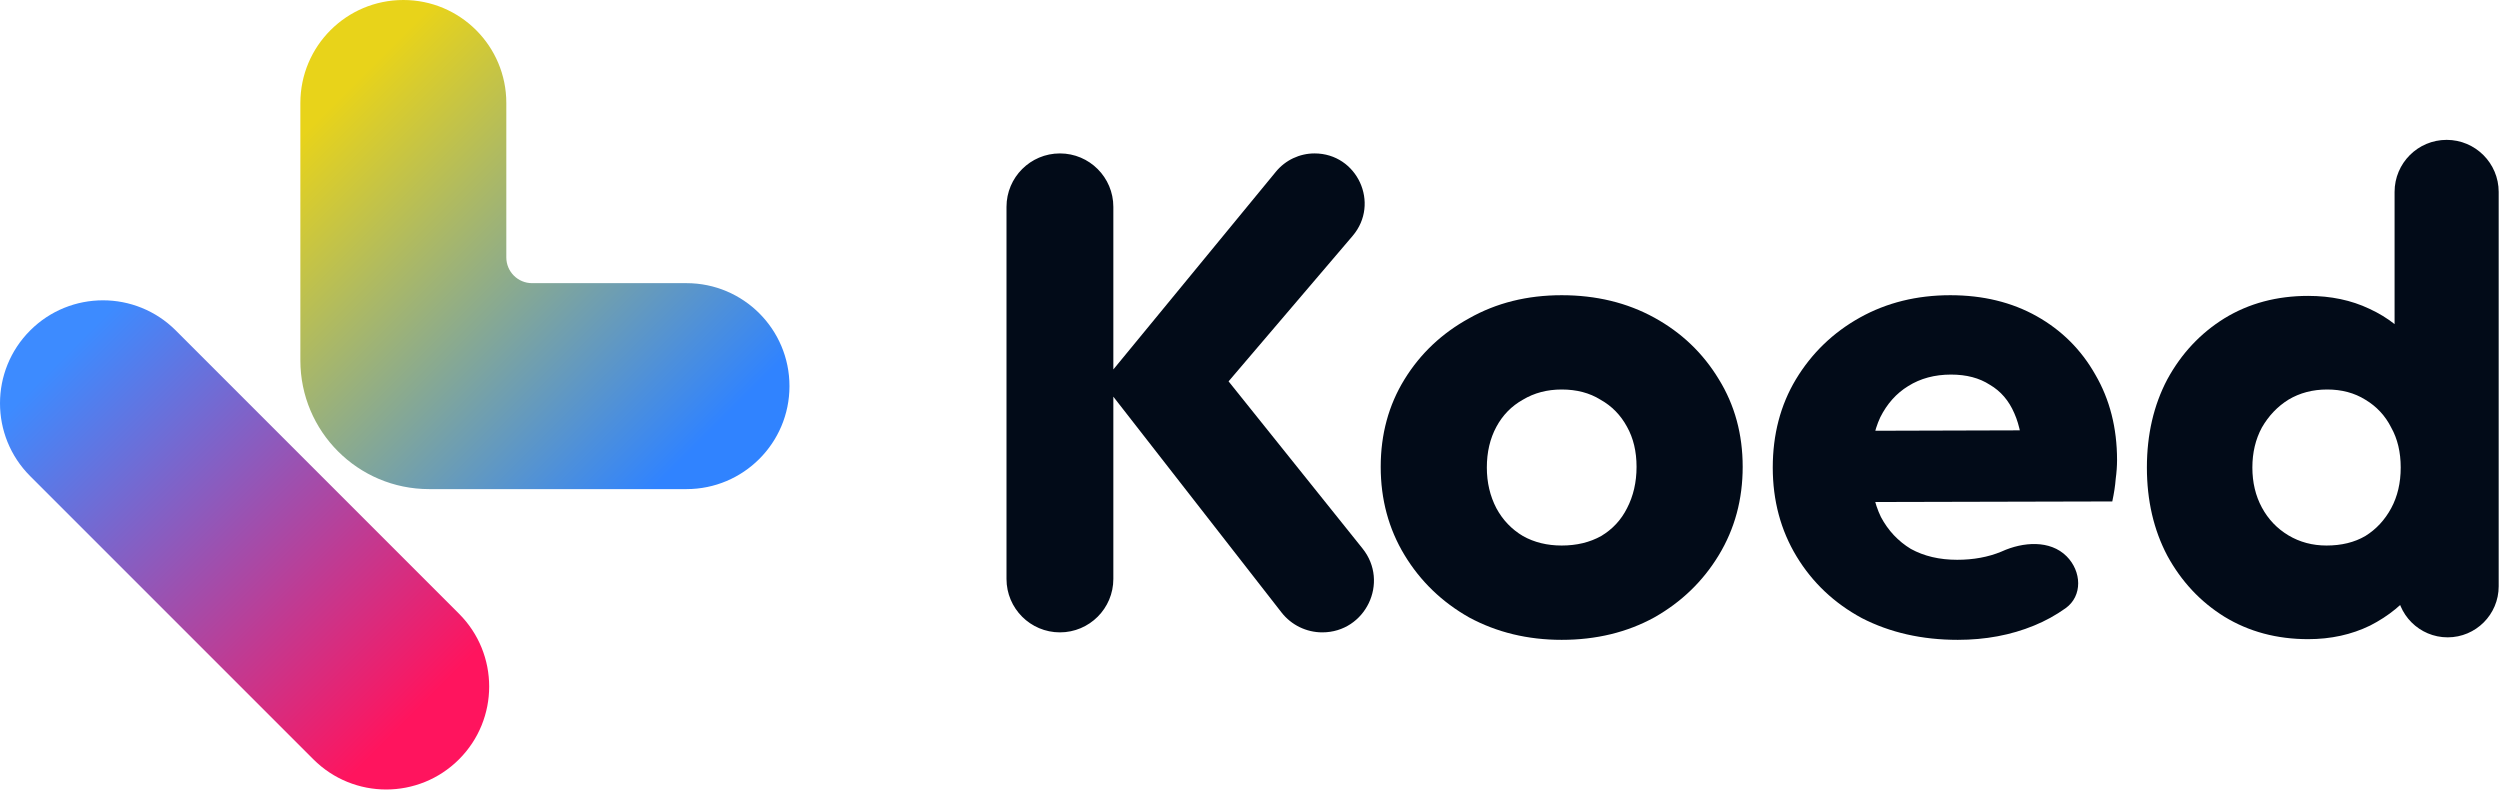
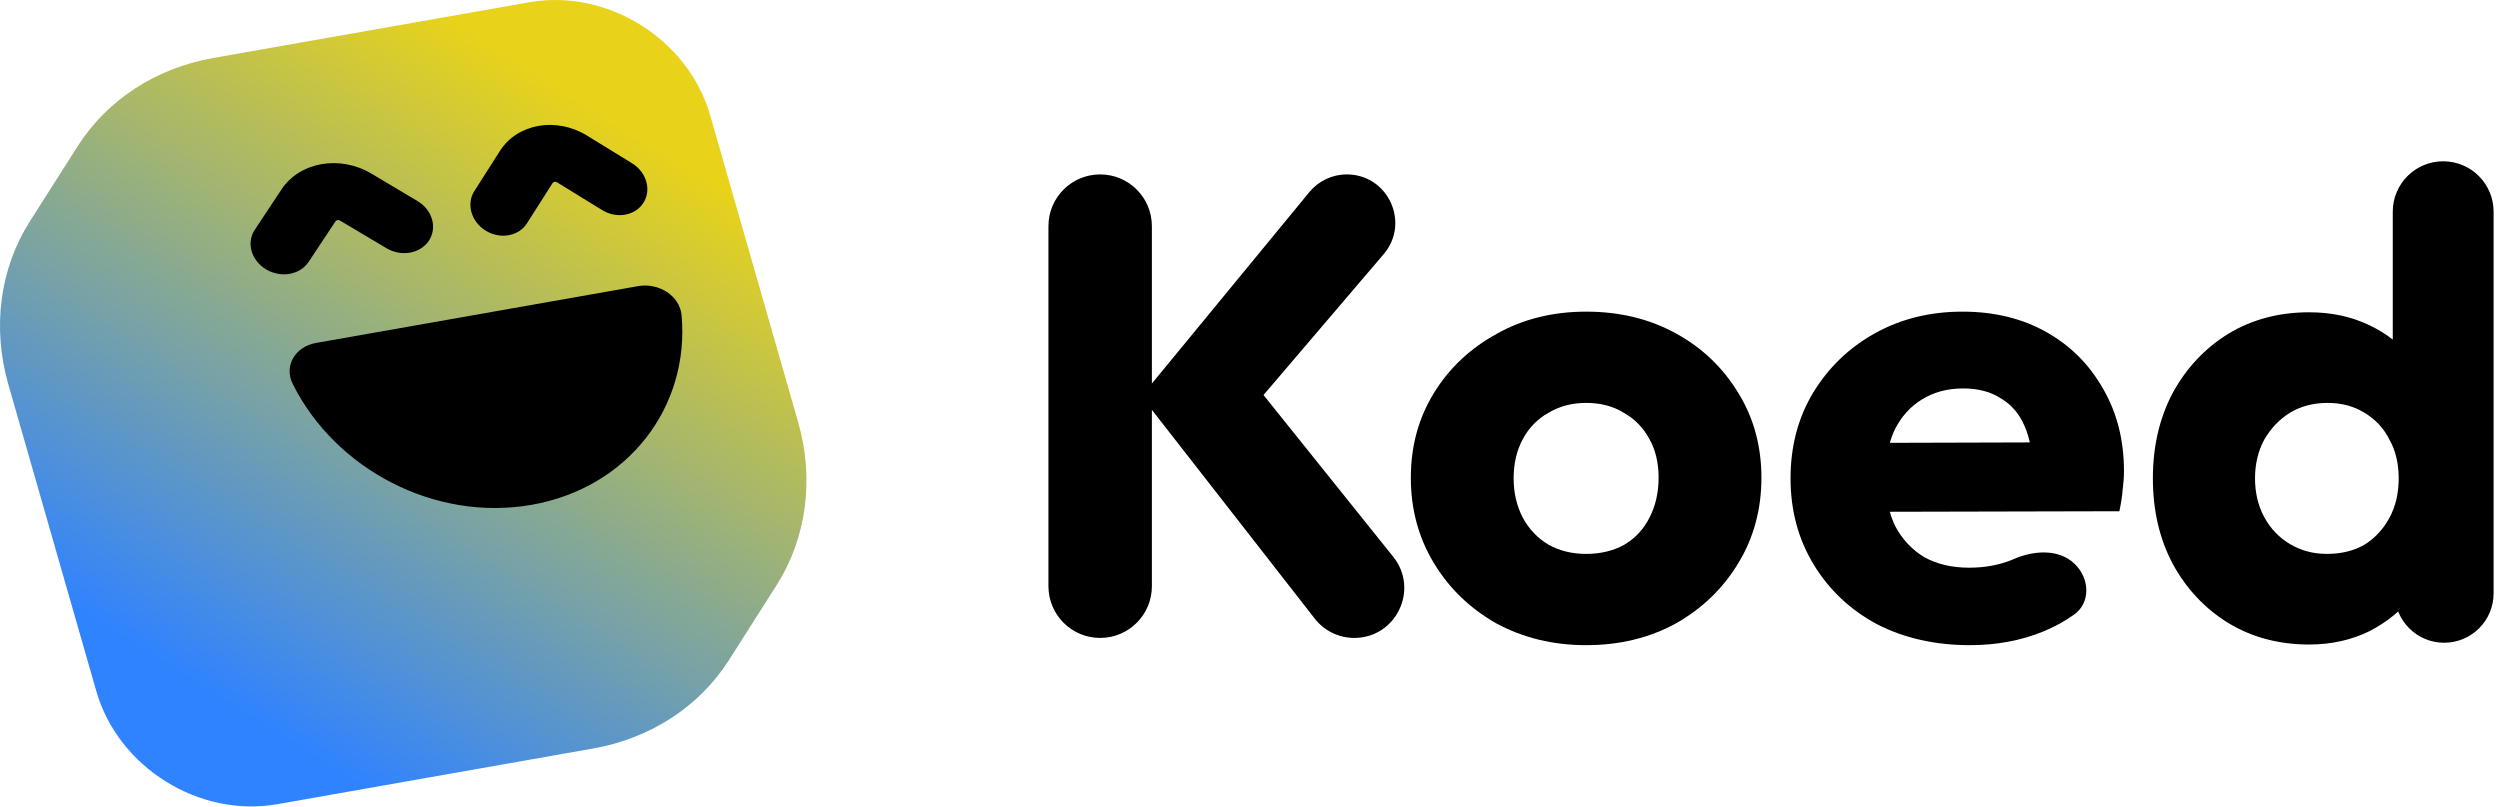
- <svg xmlns="http://www.w3.org/2000/svg" width="95" height="30" viewBox="0 0 95 30" fill="none">
-   <path d="M50.246 24.03C49.642 24.03 49.071 23.751 48.699 23.275L41.893 14.543L48.485 6.524C48.846 6.085 49.385 5.83 49.953 5.83C51.575 5.83 52.452 7.73 51.4 8.964L46.004 15.291V13.641L51.776 20.843C52.805 22.126 51.891 24.03 50.246 24.03ZM40.277 24.03C39.156 24.03 38.247 23.121 38.247 22V7.86C38.247 6.739 39.156 5.83 40.277 5.83C41.398 5.83 42.307 6.739 42.307 7.86V22C42.307 23.121 41.398 24.03 40.277 24.03Z" fill="#020B18" />
-   <path d="M59.344 24.314C58.052 24.314 56.879 24.03 55.828 23.463C54.794 22.878 53.975 22.088 53.371 21.091C52.768 20.094 52.467 18.977 52.467 17.74C52.467 16.503 52.768 15.394 53.371 14.415C53.975 13.435 54.794 12.662 55.828 12.095C56.862 11.51 58.034 11.218 59.344 11.218C60.654 11.218 61.827 11.502 62.861 12.069C63.895 12.636 64.714 13.418 65.317 14.415C65.921 15.394 66.222 16.503 66.222 17.74C66.222 18.977 65.921 20.094 65.317 21.091C64.714 22.088 63.895 22.878 62.861 23.463C61.827 24.03 60.654 24.314 59.344 24.314ZM59.344 20.73C59.913 20.73 60.413 20.61 60.844 20.369C61.275 20.112 61.603 19.759 61.827 19.312C62.068 18.849 62.189 18.324 62.189 17.74C62.189 17.156 62.068 16.649 61.827 16.219C61.585 15.772 61.249 15.429 60.818 15.188C60.405 14.93 59.913 14.801 59.344 14.801C58.793 14.801 58.301 14.93 57.871 15.188C57.44 15.429 57.103 15.772 56.862 16.219C56.621 16.666 56.5 17.181 56.5 17.766C56.5 18.333 56.621 18.849 56.862 19.312C57.103 19.759 57.44 20.112 57.871 20.369C58.301 20.61 58.793 20.73 59.344 20.73Z" fill="#020B18" />
-   <path d="M74.397 24.314C73.036 24.314 71.82 24.038 70.752 23.489C69.7 22.921 68.873 22.14 68.269 21.143C67.666 20.146 67.365 19.02 67.365 17.766C67.365 16.511 67.657 15.394 68.244 14.415C68.847 13.418 69.657 12.636 70.674 12.069C71.691 11.502 72.838 11.218 74.113 11.218C75.354 11.218 76.449 11.485 77.397 12.017C78.345 12.55 79.086 13.289 79.621 14.234C80.172 15.179 80.448 16.262 80.448 17.482C80.448 17.706 80.431 17.946 80.396 18.204C80.379 18.445 80.336 18.728 80.267 19.055L69.433 19.081V16.374L78.586 16.348L76.88 17.482C76.863 16.761 76.751 16.168 76.544 15.704C76.337 15.222 76.026 14.861 75.613 14.621C75.216 14.363 74.725 14.234 74.139 14.234C73.518 14.234 72.975 14.38 72.51 14.672C72.062 14.947 71.708 15.343 71.45 15.858C71.209 16.374 71.088 17.001 71.088 17.74C71.088 18.479 71.217 19.115 71.476 19.648C71.751 20.163 72.131 20.567 72.613 20.859C73.113 21.134 73.699 21.272 74.372 21.272C74.992 21.272 75.552 21.169 76.052 20.962C76.058 20.96 76.064 20.957 76.07 20.954C76.878 20.588 77.902 20.512 78.53 21.138C79.101 21.708 79.148 22.644 78.491 23.113C78.123 23.376 77.724 23.596 77.293 23.772C76.414 24.133 75.449 24.314 74.397 24.314Z" fill="#020B18" />
-   <path d="M87.71 24.288C86.52 24.288 85.46 24.004 84.53 23.437C83.616 22.87 82.892 22.096 82.358 21.117C81.841 20.137 81.582 19.02 81.582 17.766C81.582 16.511 81.841 15.394 82.358 14.415C82.892 13.435 83.616 12.662 84.53 12.095C85.46 11.527 86.52 11.244 87.71 11.244C88.572 11.244 89.348 11.407 90.037 11.734C90.744 12.06 91.321 12.516 91.769 13.1C92.235 13.667 92.493 14.32 92.545 15.059V20.344C92.493 21.083 92.243 21.753 91.795 22.354C91.347 22.939 90.77 23.411 90.063 23.772C89.356 24.116 88.572 24.288 87.71 24.288ZM88.408 20.73C88.977 20.73 89.468 20.61 89.882 20.369C90.296 20.112 90.623 19.759 90.865 19.312C91.106 18.866 91.227 18.35 91.227 17.766C91.227 17.181 91.106 16.674 90.865 16.245C90.64 15.798 90.313 15.446 89.882 15.188C89.468 14.93 88.986 14.801 88.434 14.801C87.882 14.801 87.391 14.93 86.96 15.188C86.546 15.446 86.21 15.798 85.952 16.245C85.71 16.692 85.59 17.199 85.59 17.766C85.59 18.333 85.71 18.84 85.952 19.287C86.193 19.733 86.529 20.086 86.96 20.344C87.391 20.601 87.874 20.73 88.408 20.73ZM94.95 22.279C94.95 23.351 94.082 24.219 93.011 24.219C91.94 24.219 91.071 23.351 91.071 22.279V20.653L91.666 17.611L90.994 14.569V7.293C90.994 6.201 91.879 5.315 92.972 5.315C94.064 5.315 94.95 6.201 94.95 7.293V22.279Z" fill="#020B18" />
-   <path d="M19.24 9.782C19.24 10.322 19.678 10.76 20.218 10.76H26.087C28.248 10.76 30 12.512 30 14.673C30 16.834 28.248 18.586 26.087 18.586H16.305C13.604 18.586 11.414 16.396 11.414 13.695L11.414 3.913C11.414 1.752 13.166 0 15.327 0C17.488 0 19.24 1.752 19.24 3.913V9.782Z" fill="url(#paint0_linear_11401_7903)" />
-   <path d="M17.442 23.321C18.971 24.849 18.971 27.327 17.442 28.855C15.914 30.383 13.437 30.383 11.909 28.855L1.146 18.092C-0.382 16.564 -0.382 14.086 1.146 12.558C2.674 11.03 5.152 11.03 6.68 12.558L17.442 23.321Z" fill="url(#paint1_linear_11401_7903)" />
+ <svg xmlns="http://www.w3.org/2000/svg" width="93" height="30" viewBox="0 0 93 30" fill="none">
+   <path d="M26.419 4.291C25.607 1.455 22.593 -0.428 19.688 0.084L7.936 2.156C5.801 2.533 3.986 3.714 2.885 5.446L1.115 8.228C-0.008 9.993 -0.297 12.182 0.312 14.307L3.582 25.709C4.395 28.545 7.409 30.428 10.314 29.916L22.065 27.844C24.201 27.467 26.015 26.286 27.117 24.555L28.887 21.772C30.009 20.007 30.298 17.818 29.689 15.693L26.419 4.291Z" fill="url(#paint0_linear_14731_4599)" />
+   <path d="M11.753 12.758C11.001 12.89 10.547 13.592 10.889 14.28C12.468 17.454 16.177 19.414 19.778 18.779C23.378 18.144 25.661 15.128 25.355 11.729C25.288 10.993 24.495 10.511 23.743 10.643L11.753 12.758Z" fill="black" />
+   <path d="M15.533 7.481L13.812 6.456C12.644 5.761 11.149 6.024 10.473 7.045L9.477 8.549C9.157 9.032 9.346 9.691 9.899 10.021C10.453 10.351 11.161 10.226 11.481 9.742L12.477 8.239C12.512 8.185 12.591 8.171 12.652 8.208L14.373 9.232C14.927 9.562 15.635 9.437 15.955 8.953C16.275 8.47 16.086 7.81 15.533 7.481Z" fill="black" />
+   <path d="M23.513 6.074L21.835 5.042C20.695 4.341 19.247 4.597 18.599 5.612L17.646 7.108C17.339 7.59 17.529 8.249 18.068 8.581C18.608 8.912 19.294 8.792 19.601 8.31L20.554 6.814C20.588 6.761 20.664 6.747 20.724 6.784L22.402 7.816C22.942 8.148 23.628 8.027 23.935 7.546C24.242 7.065 24.053 6.406 23.513 6.074Z" fill="black" />
+   <path d="M50.377 23.731C49.804 23.731 49.264 23.467 48.911 23.016L42.458 14.744L48.708 7.146C49.05 6.73 49.561 6.488 50.1 6.488C51.638 6.488 52.469 8.289 51.471 9.457L46.356 15.452V13.889L51.828 20.712C52.803 21.928 51.937 23.731 50.377 23.731ZM40.926 23.731C39.863 23.731 39.002 22.87 39.002 21.808V8.412C39.002 7.349 39.863 6.488 40.926 6.488C41.989 6.488 42.85 7.349 42.85 8.412V21.808C42.85 22.87 41.989 23.731 40.926 23.731Z" fill="black" />
+   <path d="M59.004 24C57.778 24 56.667 23.731 55.67 23.194C54.689 22.64 53.913 21.892 53.341 20.947C52.769 20.003 52.483 18.944 52.483 17.772C52.483 16.6 52.769 15.55 53.341 14.621C53.913 13.693 54.689 12.961 55.67 12.423C56.65 11.87 57.762 11.593 59.004 11.593C60.246 11.593 61.357 11.862 62.338 12.399C63.319 12.936 64.095 13.677 64.667 14.621C65.239 15.55 65.525 16.6 65.525 17.772C65.525 18.944 65.239 20.003 64.667 20.947C64.095 21.892 63.319 22.64 62.338 23.194C61.357 23.731 60.246 24 59.004 24ZM59.004 20.605C59.543 20.605 60.017 20.491 60.426 20.263C60.834 20.019 61.145 19.685 61.357 19.262C61.586 18.822 61.7 18.326 61.7 17.772C61.7 17.218 61.586 16.738 61.357 16.331C61.129 15.908 60.81 15.582 60.401 15.354C60.009 15.11 59.543 14.988 59.004 14.988C58.481 14.988 58.015 15.11 57.606 15.354C57.198 15.582 56.879 15.908 56.65 16.331C56.422 16.754 56.307 17.243 56.307 17.797C56.307 18.334 56.422 18.822 56.65 19.262C56.879 19.685 57.198 20.019 57.606 20.263C58.015 20.491 58.481 20.605 59.004 20.605Z" fill="black" />
+   <path d="M73.276 24C71.985 24 70.832 23.739 69.819 23.218C68.822 22.681 68.038 21.94 67.466 20.996C66.894 20.052 66.608 18.985 66.608 17.797C66.608 16.608 66.886 15.55 67.441 14.621C68.013 13.677 68.781 12.936 69.746 12.399C70.71 11.862 71.797 11.593 73.006 11.593C74.183 11.593 75.221 11.845 76.12 12.35C77.018 12.855 77.721 13.555 78.228 14.45C78.751 15.346 79.012 16.372 79.012 17.528C79.012 17.739 78.996 17.967 78.963 18.212C78.947 18.44 78.906 18.708 78.841 19.018L68.569 19.042V16.478L77.247 16.453L75.629 17.528C75.613 16.844 75.507 16.282 75.311 15.843C75.114 15.387 74.82 15.045 74.428 14.817C74.052 14.573 73.586 14.45 73.031 14.45C72.442 14.45 71.927 14.589 71.486 14.866C71.061 15.126 70.726 15.501 70.481 15.989C70.252 16.478 70.138 17.072 70.138 17.772C70.138 18.472 70.26 19.075 70.506 19.579C70.767 20.068 71.127 20.451 71.584 20.727C72.058 20.988 72.614 21.118 73.251 21.118C73.84 21.118 74.371 21.02 74.845 20.825C74.85 20.823 74.856 20.82 74.861 20.818C75.627 20.471 76.598 20.398 77.194 20.992C77.735 21.531 77.779 22.418 77.157 22.862C76.808 23.111 76.429 23.32 76.022 23.487C75.188 23.829 74.273 24 73.276 24Z" fill="black" />
+   <path d="M85.897 23.976C84.77 23.976 83.765 23.707 82.882 23.17C82.016 22.632 81.329 21.9 80.823 20.971C80.332 20.043 80.087 18.985 80.087 17.797C80.087 16.608 80.332 15.55 80.823 14.621C81.329 13.693 82.016 12.961 82.882 12.423C83.765 11.886 84.77 11.617 85.897 11.617C86.715 11.617 87.45 11.772 88.104 12.081C88.774 12.391 89.321 12.822 89.746 13.376C90.188 13.913 90.433 14.532 90.482 15.232V20.239C90.433 20.939 90.196 21.574 89.771 22.144C89.346 22.697 88.798 23.145 88.128 23.487C87.458 23.813 86.715 23.976 85.897 23.976ZM86.559 20.605C87.099 20.605 87.564 20.491 87.957 20.263C88.349 20.019 88.659 19.685 88.888 19.262C89.117 18.838 89.231 18.35 89.231 17.797C89.231 17.243 89.117 16.763 88.888 16.355C88.676 15.932 88.365 15.598 87.957 15.354C87.564 15.11 87.107 14.988 86.584 14.988C86.061 14.988 85.595 15.11 85.186 15.354C84.794 15.598 84.475 15.932 84.23 16.355C84.002 16.779 83.887 17.259 83.887 17.797C83.887 18.334 84.002 18.814 84.23 19.237C84.459 19.661 84.778 19.995 85.186 20.239C85.595 20.483 86.053 20.605 86.559 20.605ZM92.762 22.073C92.762 23.088 91.938 23.91 90.923 23.91C89.907 23.91 89.084 23.088 89.084 22.073V20.532L89.648 17.65L89.011 14.768V7.874C89.011 6.839 89.85 6 90.886 6C91.922 6 92.762 6.839 92.762 7.874V22.073Z" fill="black" />
  <defs>
-     <linearGradient id="paint0_linear_11401_7903" x1="27.931" y1="18.128" x2="11.774" y2="1.97" gradientUnits="userSpaceOnUse">
-       <stop offset="0.081" stop-color="#3083FF" />
-       <stop offset="0.912" stop-color="#E8D31A" />
-     </linearGradient>
-     <linearGradient id="paint1_linear_11401_7903" x1="-0.926" y1="15.302" x2="14.131" y2="30.36" gradientUnits="userSpaceOnUse">
-       <stop offset="0.052" stop-color="#3D8BFF" />
-       <stop offset="0.946" stop-color="#FF145E" />
+     <linearGradient id="paint0_linear_14731_4599" x1="7.935" y1="29.641" x2="25.124" y2="2.028" gradientUnits="userSpaceOnUse">
+       <stop offset="0.1" stop-color="#3083FF" />
+       <stop offset="0.9" stop-color="#E8D31A" />
    </linearGradient>
  </defs>
</svg>
